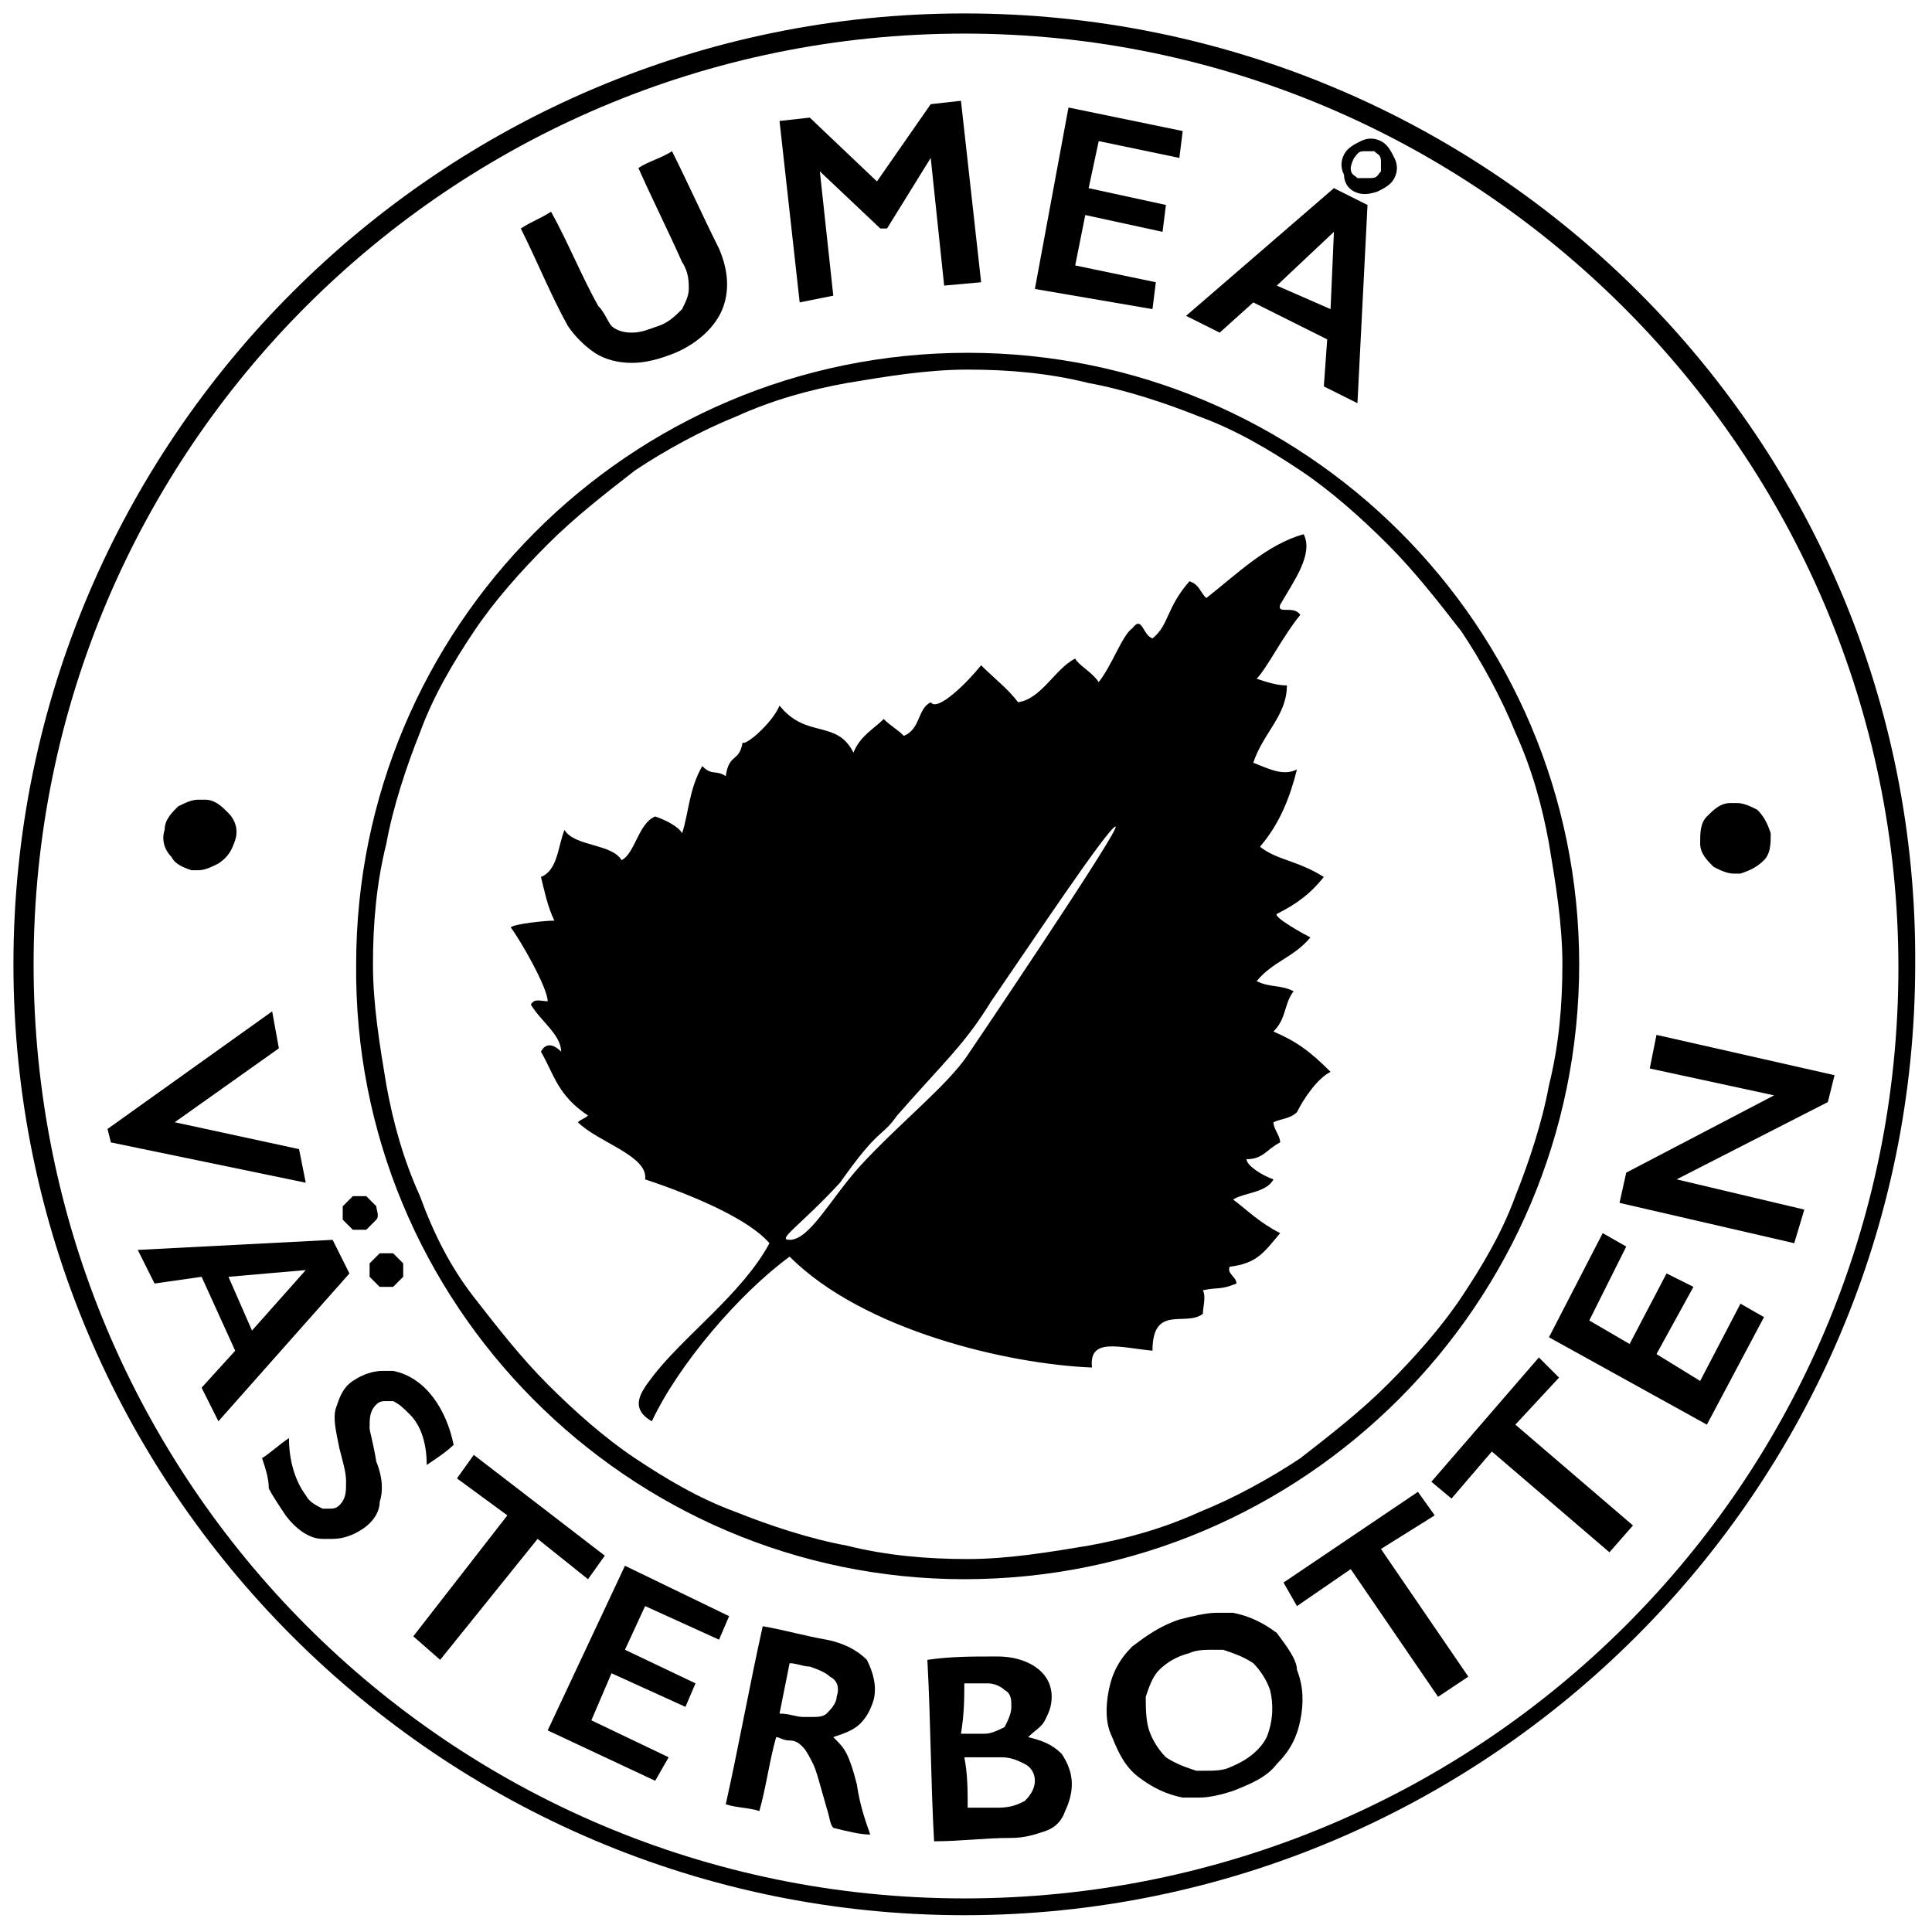
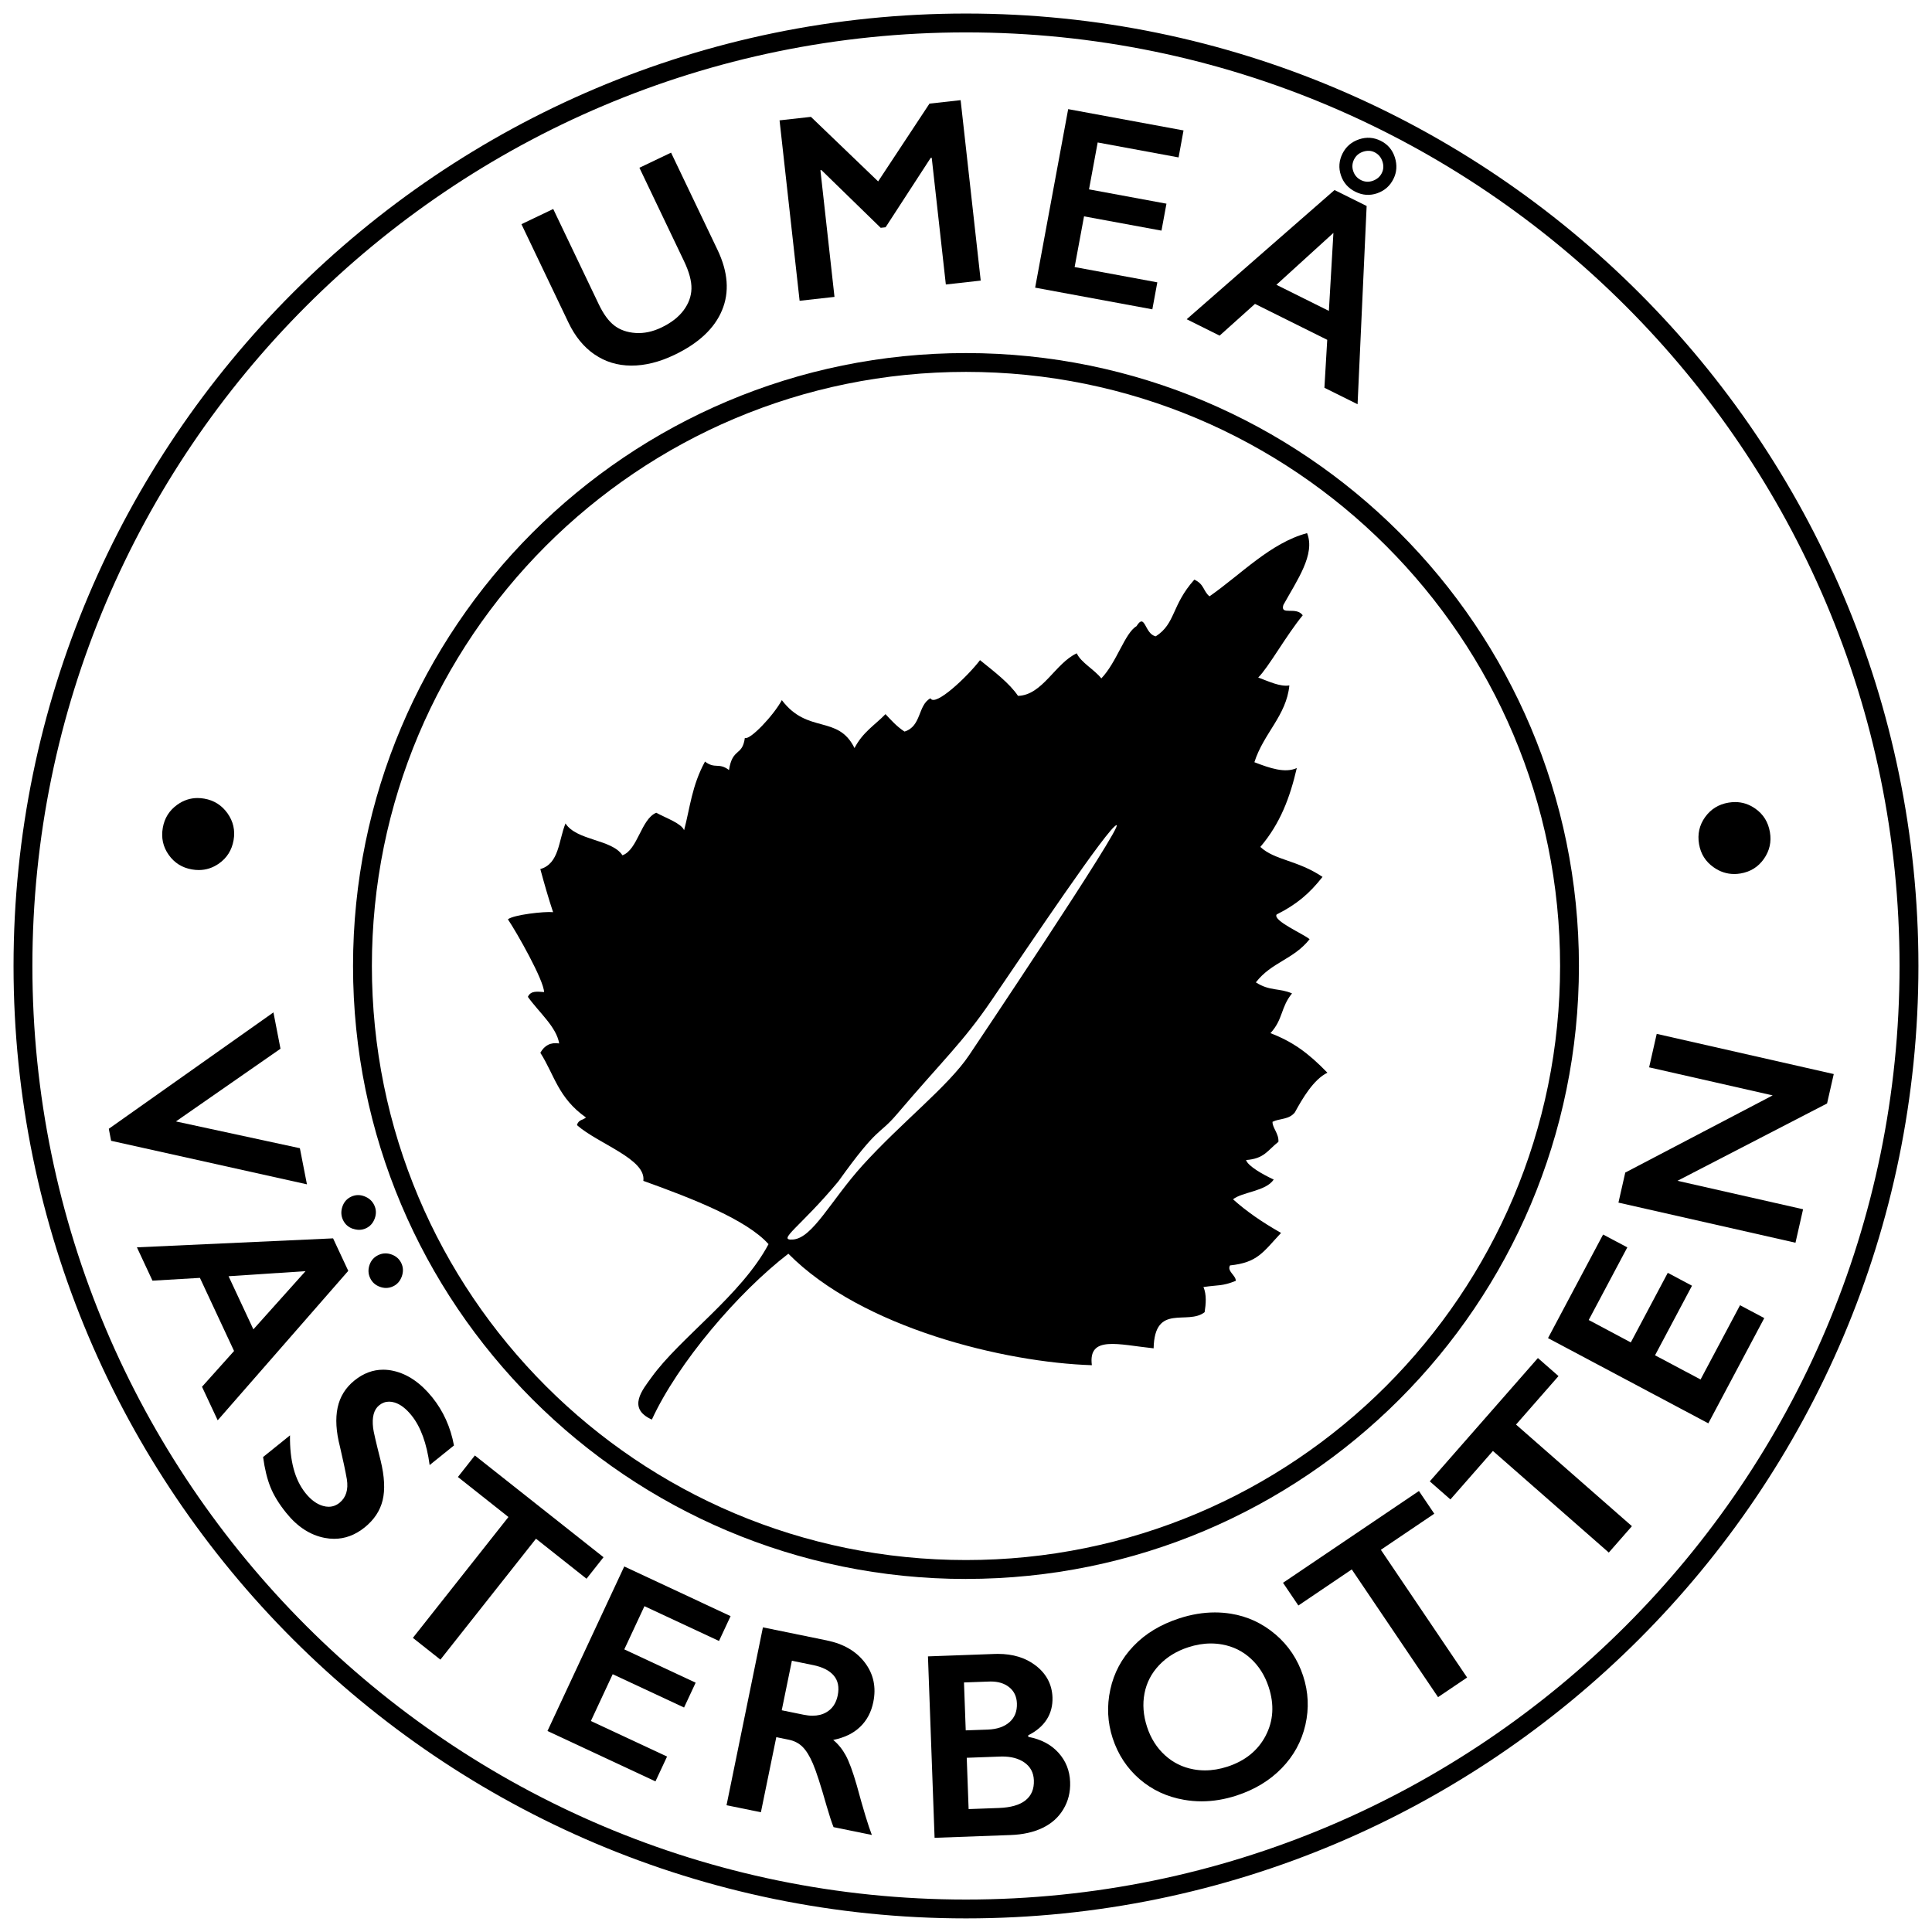
- <svg xmlns="http://www.w3.org/2000/svg" version="1.1" id="Lager_1" x="0px" y="0px" viewBox="0 0 57.5 57.5" style="enable-background:new 0 0 57.5 57.5;" xml:space="preserve">
-   <g>
-     <path d="M16.1,31.3c0.4,0.7,0.5,1.3,1.4,1.9c-0.1,0.1-0.2,0.1-0.3,0.2c0.6,0.6,2.1,1,2,1.7c1.5,0.5,3.1,1.2,3.7,1.9   c-0.8,1.5-2.6,2.8-3.5,4c-0.3,0.4-0.7,0.9,0,1.3c0.8-1.7,2.6-3.8,4.1-4.9c2.2,2.2,6.5,3.2,9,3.3c-0.1-0.9,0.8-0.6,1.8-0.5   c0-1.4,1-0.7,1.5-1.1c0-0.2,0.1-0.5,0-0.7c0.5-0.1,0.5,0,1-0.2c0-0.2-0.3-0.3-0.2-0.5c0.8-0.1,1-0.4,1.5-1c-0.6-0.3-1-0.7-1.4-1   c0.3-0.2,1-0.2,1.2-0.6c-0.3-0.1-0.8-0.4-0.8-0.6c0.5,0,0.6-0.3,1-0.5c0-0.2-0.2-0.4-0.2-0.6c0.2-0.1,0.5-0.1,0.7-0.3   c0.2-0.4,0.6-1,1-1.2c-0.6-0.6-1-0.9-1.7-1.2c0.4-0.4,0.3-0.8,0.6-1.2c-0.4-0.2-0.7-0.1-1.1-0.3c0.5-0.6,1.1-0.7,1.6-1.3   c-0.2-0.1-1.1-0.6-1-0.7c0.6-0.3,1-0.6,1.4-1.1c-0.8-0.5-1.4-0.5-1.9-0.9c0.6-0.7,0.9-1.5,1.1-2.3c-0.4,0.2-0.8,0-1.3-0.2   c0.3-0.9,1-1.4,1-2.3c-0.3,0-0.6-0.1-0.9-0.2c0.3-0.3,0.8-1.3,1.3-1.9c-0.2-0.3-0.7,0-0.6-0.3c0.4-0.7,1-1.5,0.7-2.1   c-1.1,0.3-2,1.2-2.9,1.9c-0.2-0.2-0.2-0.4-0.5-0.5c-0.7,0.8-0.6,1.3-1.1,1.7c-0.3-0.1-0.3-0.7-0.6-0.3c-0.3,0.2-0.6,1.1-1,1.6   c-0.2-0.3-0.6-0.5-0.7-0.7c-0.6,0.3-1,1.2-1.7,1.3c-0.3-0.4-0.7-0.7-1.1-1.1c-0.4,0.5-1.3,1.4-1.5,1.1c-0.4,0.2-0.3,0.8-0.8,1   c-0.2-0.2-0.4-0.3-0.6-0.5c-0.3,0.3-0.7,0.5-0.9,1c-0.5-1-1.4-0.4-2.2-1.4c-0.2,0.5-1,1.2-1.1,1.1c-0.1,0.6-0.4,0.3-0.5,1   c-0.3-0.2-0.4,0-0.7-0.3c-0.4,0.7-0.4,1.4-0.6,2c-0.1-0.2-0.5-0.4-0.8-0.5c-0.5,0.2-0.6,1.1-1,1.3c-0.3-0.5-1.4-0.4-1.7-0.9   c-0.2,0.5-0.2,1.2-0.7,1.4c0.1,0.4,0.2,0.9,0.4,1.3c-0.3,0-1.2,0.1-1.3,0.2c0.3,0.4,1.1,1.8,1.1,2.2c-0.2,0-0.4-0.1-0.5,0.1   c0.3,0.5,0.9,0.9,0.9,1.4C16.4,31,16.2,31.1,16.1,31.3z M25,35.2c1.2-1.7,1.2-1.3,1.7-2c1.4-1.6,2-2.1,2.8-3.4   c1.1-1.6,3.5-5.2,3.7-5.2s-4.4,6.8-4.4,6.8c-0.6,0.9-2,2-3.2,3.3c-0.9,1-1.5,2.2-2.1,2.2C23.1,36.9,23.8,36.5,25,35.2z" />
-     <path d="M5.7,25.9c0.1,0,0.1,0,0.2,0c0.2,0,0.4-0.1,0.6-0.2C6.8,25.5,6.9,25.3,7,25s0-0.6-0.2-0.8c-0.2-0.2-0.4-0.4-0.7-0.4   c-0.1,0-0.1,0-0.2,0c-0.2,0-0.4,0.1-0.6,0.2c-0.2,0.2-0.4,0.4-0.4,0.7c-0.1,0.3,0,0.6,0.2,0.8C5.2,25.7,5.4,25.8,5.7,25.9z" />
-     <polygon points="8.9,34.2 5.2,33.4 8.3,31.2 8.1,30.1 3.2,33.6 3.3,34 9.1,35.2  " />
-     <path d="M11.7,37.3c-0.1,0-0.1,0-0.2,0c-0.1,0-0.1,0-0.2,0c-0.1,0.1-0.2,0.2-0.3,0.3c0,0.1,0,0.3,0,0.4c0.1,0.1,0.2,0.2,0.3,0.3   c0.1,0,0.1,0,0.2,0c0.1,0,0.1,0,0.2,0c0.1-0.1,0.2-0.2,0.3-0.3c0-0.1,0-0.3,0-0.4C11.9,37.5,11.8,37.4,11.7,37.3z" />
-     <path d="M9.9,36.9l-5.8,0.3l0.5,1L6,38l1,2.2l-1,1.1l0.5,1l3.9-4.4L9.9,36.9z M7.5,39.6L6.8,38l2.3-0.2L7.5,39.6z" />
-     <path d="M10.5,36.6c0.1,0,0.1,0,0.2,0c0.1,0,0.1,0,0.2,0c0.1-0.1,0.2-0.2,0.3-0.3s0-0.3,0-0.4c-0.1-0.1-0.2-0.2-0.3-0.3   c-0.1,0-0.1,0-0.2,0c-0.1,0-0.1,0-0.2,0c-0.1,0.1-0.2,0.2-0.3,0.3c0,0.1,0,0.3,0,0.4C10.3,36.4,10.4,36.5,10.5,36.6z" />
-     <path d="M13.5,43c-0.1-0.5-0.3-1-0.6-1.4s-0.7-0.7-1.2-0.8c-0.1,0-0.2,0-0.3,0c-0.3,0-0.6,0.1-0.9,0.3c-0.3,0.2-0.4,0.5-0.5,0.8   s0,0.7,0.1,1.2c0.1,0.4,0.2,0.7,0.2,1s0,0.5-0.2,0.7c-0.1,0.1-0.2,0.1-0.3,0.1s-0.1,0-0.2,0c-0.2-0.1-0.4-0.2-0.5-0.4   c-0.3-0.4-0.5-1-0.5-1.7c-0.3,0.2-0.5,0.4-0.8,0.6C7.9,43.7,8,44,8,44.3c0.1,0.2,0.3,0.5,0.5,0.8c0.3,0.4,0.7,0.7,1.1,0.7   c0.1,0,0.2,0,0.3,0c0.3,0,0.6-0.1,0.9-0.3c0.3-0.2,0.5-0.5,0.5-0.8c0.1-0.3,0.1-0.7-0.1-1.2c-0.1-0.6-0.2-0.9-0.2-1   c0-0.3,0-0.5,0.2-0.7c0.1-0.1,0.2-0.1,0.3-0.1s0.1,0,0.2,0c0.2,0.1,0.3,0.2,0.5,0.4c0.3,0.3,0.5,0.8,0.5,1.5   C13,43.4,13.3,43.2,13.5,43z" />
-     <polygon points="18,46.3 14.1,43.3 13.6,44 15.1,45.1 12.3,48.7 13.1,49.4 16,45.8 17.5,47  " />
-     <polygon points="21.4,48.8 21.7,48.1 18.6,46.6 16.3,51.5 19.5,53 19.9,52.3 17.6,51.2 18.2,49.8 20.4,50.8 20.7,50.1 18.6,49.1    19.2,47.8  " />
-     <path d="M24.6,48.8c-0.6-0.1-1.3-0.3-1.9-0.4c-0.4,1.8-0.7,3.5-1.1,5.3c0.3,0.1,0.7,0.1,1,0.2c0.2-0.7,0.3-1.5,0.5-2.2   c0.1,0,0.2,0.1,0.4,0.1c0.2,0,0.3,0.1,0.4,0.2c0.1,0.1,0.2,0.3,0.3,0.5c0.1,0.2,0.2,0.6,0.4,1.3c0.1,0.3,0.1,0.5,0.2,0.6   c0.4,0.1,0.8,0.2,1.1,0.2c-0.1-0.3-0.3-0.8-0.4-1.5c-0.1-0.4-0.2-0.7-0.3-0.9c-0.1-0.2-0.2-0.3-0.4-0.5c0.3-0.1,0.6-0.2,0.8-0.4   c0.2-0.2,0.3-0.4,0.4-0.7c0.1-0.4,0-0.8-0.2-1.2C25.5,49.1,25.1,48.9,24.6,48.8z M24.9,50.5c0,0.2-0.2,0.4-0.3,0.5   c-0.1,0.1-0.3,0.1-0.4,0.1s-0.2,0-0.3,0c-0.2,0-0.4-0.1-0.7-0.1c0.1-0.5,0.2-1,0.3-1.5c0.2,0,0.4,0.1,0.6,0.1   c0.3,0.1,0.5,0.2,0.6,0.3C24.9,50,25,50.2,24.9,50.5z" />
-     <path d="M30.6,51.7L30.6,51.7c0.2-0.2,0.4-0.3,0.5-0.5s0.2-0.4,0.2-0.7c0-0.4-0.2-0.7-0.5-0.9s-0.7-0.3-1.1-0.3h-0.1   c-0.7,0-1.3,0-2,0.1c0.1,1.8,0.1,3.6,0.2,5.4c0.8,0,1.5-0.1,2.3-0.1c0.4,0,0.7-0.1,1-0.2c0.3-0.1,0.5-0.3,0.6-0.6   c0.1-0.2,0.2-0.5,0.2-0.8s-0.1-0.6-0.3-0.9C31.3,51.9,31,51.8,30.6,51.7z M28.7,50.1c0.2,0,0.5,0,0.7,0l0,0c0.2,0,0.4,0.1,0.5,0.2   c0.2,0.1,0.2,0.3,0.2,0.5s-0.1,0.4-0.2,0.6c-0.2,0.1-0.4,0.2-0.6,0.2s-0.4,0-0.7,0C28.7,51,28.7,50.5,28.7,50.1z M30.5,53.6   c-0.2,0.1-0.4,0.2-0.8,0.2c-0.3,0-0.6,0-0.9,0c0-0.5,0-1-0.1-1.5c0.3,0,0.7,0,1,0c0,0,0,0,0.1,0c0.3,0,0.5,0.1,0.7,0.2   c0.2,0.1,0.3,0.3,0.3,0.5C30.8,53.2,30.7,53.4,30.5,53.6z" />
-     <path d="M38,48.6c-0.4-0.3-0.8-0.5-1.3-0.6c-0.2,0-0.3,0-0.5,0c-0.3,0-0.7,0.1-1.1,0.2c-0.6,0.2-1,0.5-1.4,0.8   c-0.4,0.4-0.6,0.8-0.7,1.3c-0.1,0.5-0.1,1,0.1,1.4c0.2,0.5,0.4,0.9,0.8,1.2c0.4,0.3,0.8,0.5,1.3,0.6c0.2,0,0.3,0,0.5,0   c0.3,0,0.7-0.1,1-0.2c0.5-0.2,1-0.4,1.3-0.8c0.4-0.4,0.6-0.8,0.7-1.3c0.1-0.5,0.1-1-0.1-1.5C38.6,49.4,38.3,49,38,48.6z M37.7,51.7   c-0.2,0.4-0.6,0.7-1.1,0.9c-0.2,0.1-0.5,0.1-0.7,0.1c-0.1,0-0.2,0-0.3,0c-0.3-0.1-0.6-0.2-0.9-0.4c-0.2-0.2-0.4-0.5-0.5-0.8   s-0.1-0.7-0.1-1c0.1-0.3,0.2-0.6,0.4-0.8s0.5-0.4,0.9-0.5c0.2-0.1,0.5-0.1,0.7-0.1c0.1,0,0.2,0,0.3,0c0.3,0.1,0.6,0.2,0.9,0.4   c0.2,0.2,0.4,0.5,0.5,0.8C37.9,50.7,37.9,51.2,37.7,51.7z" />
-     <polygon points="42.7,45.1 42.2,44.4 38.2,47.1 38.6,47.8 40.2,46.7 42.8,50.5 43.7,49.9 41.1,46.1  " />
-     <polygon points="46.4,41 45.8,40.4 42.6,44.1 43.2,44.6 44.4,43.2 47.9,46.2 48.6,45.4 45.1,42.4  " />
-     <polygon points="50.6,41.1 49.3,40.3 50.4,38.3 49.6,37.9 48.5,40 47.3,39.3 48.4,37.1 47.7,36.7 46.1,39.8 50.8,42.4 52.5,39.2    51.8,38.8  " />
-     <polygon points="48.4,34.9 48.2,35.8 53.4,37 53.7,36 49.9,35.1 54.4,32.8 54.6,32 49.3,30.8 49.1,31.8 52.8,32.6  " />
-     <path d="M51.6,26c0.1,0,0.1,0,0.2,0c0.3-0.1,0.5-0.2,0.7-0.4c0.2-0.2,0.2-0.5,0.2-0.8c-0.1-0.3-0.2-0.5-0.4-0.7   c-0.2-0.1-0.4-0.2-0.6-0.2c-0.1,0-0.1,0-0.2,0c-0.3,0-0.5,0.2-0.7,0.4c-0.2,0.2-0.2,0.5-0.2,0.8s0.2,0.5,0.4,0.7   C51.2,25.9,51.4,26,51.6,26z" />
-     <path d="M28.7,47C38.8,47,47,38.8,47,28.7s-8.2-18.2-18.2-18.2c-10.1,0-18.2,8.2-18.2,18.2C10.5,38.8,18.7,47,28.7,47z M12.5,35.6   c-0.5-1.1-0.8-2.2-1-3.3c-0.2-1.2-0.4-2.4-0.4-3.6s0.1-2.4,0.4-3.6c0.2-1.1,0.6-2.3,1-3.3c0.4-1.1,1-2.1,1.6-3s1.4-1.8,2.2-2.6   c0.8-0.8,1.7-1.5,2.6-2.2c0.9-0.6,2-1.2,3-1.6c1.1-0.5,2.2-0.8,3.3-1c1.2-0.2,2.4-0.4,3.6-0.4s2.4,0.1,3.6,0.4   c1.1,0.2,2.3,0.6,3.3,1c1.1,0.4,2.1,1,3,1.6s1.8,1.4,2.6,2.2s1.5,1.7,2.2,2.6c0.6,0.9,1.2,2,1.6,3c0.5,1.1,0.8,2.2,1,3.3   c0.2,1.2,0.4,2.4,0.4,3.6s-0.1,2.4-0.4,3.6c-0.2,1.1-0.6,2.3-1,3.3c-0.4,1.1-1,2.1-1.6,3s-1.4,1.8-2.2,2.6s-1.7,1.5-2.6,2.2   c-0.9,0.6-2,1.2-3,1.6c-1.1,0.5-2.2,0.8-3.3,1c-1.2,0.2-2.4,0.4-3.6,0.4s-2.4-0.1-3.6-0.4c-1.1-0.2-2.3-0.6-3.3-1   c-1.1-0.4-2.1-1-3-1.6s-1.8-1.4-2.6-2.2c-0.8-0.8-1.5-1.7-2.2-2.6C13.4,37.7,12.9,36.7,12.5,35.6z" />
-     <path d="M28.7,0.4C13.1,0.4,0.4,13.1,0.4,28.7S13.1,57,28.7,57S57,44.3,57,28.7C57.1,13.1,44.4,0.4,28.7,0.4z M28.7,56.5   C13.4,56.5,1,44.1,1,28.7C1,13.4,13.4,1,28.7,1s27.8,12.5,27.8,27.8S44.1,56.5,28.7,56.5z" />
-     <path d="M37.3,9l2.2,1.1l-0.1,1.4l1,0.5l0.3-5.9l-1-0.5l-4.4,3.8l1,0.5L37.3,9z M39.7,6.9l-0.1,2.3L38,8.5L39.7,6.9z" />
-     <path d="M40.3,5.7c0.2,0.1,0.4,0.1,0.7,0c0.2-0.1,0.4-0.2,0.5-0.4c0.1-0.2,0.1-0.4,0-0.6s-0.2-0.4-0.4-0.5s-0.4-0.1-0.6,0   c-0.2,0.1-0.4,0.2-0.5,0.4c-0.1,0.2-0.1,0.4,0,0.6C40,5.4,40.1,5.6,40.3,5.7z M40.3,4.7c0.1-0.1,0.1-0.2,0.3-0.2c0.1,0,0.2,0,0.3,0   c0.1,0.1,0.2,0.1,0.2,0.3c0,0.1,0,0.2,0,0.3C41,5.2,41,5.3,40.8,5.3c-0.1,0-0.2,0-0.4,0c-0.1-0.1-0.2-0.1-0.2-0.3   C40.2,5,40.2,4.9,40.3,4.7z" />
-     <path d="M17.7,10.5c0.3,0.2,0.7,0.3,1.1,0.3s0.8-0.1,1.3-0.3c0.7-0.3,1.2-0.8,1.4-1.3c0.2-0.5,0.2-1.1-0.1-1.8   c-0.5-1-0.9-1.9-1.4-2.9c-0.3,0.2-0.7,0.3-1,0.5c0.4,0.9,0.9,1.9,1.3,2.8c0.2,0.3,0.2,0.6,0.2,0.8S20.4,9,20.3,9.2   c-0.2,0.2-0.4,0.4-0.7,0.5c-0.3,0.1-0.5,0.2-0.8,0.2s-0.5-0.1-0.6-0.2S18,9.3,17.8,9.1c-0.5-0.9-0.9-1.9-1.4-2.8   c-0.3,0.2-0.6,0.3-0.9,0.5c0.5,1,0.9,2,1.4,2.9C17.1,10,17.4,10.3,17.7,10.5z" />
-     <polygon points="24.8,8.8 24.4,5.1 24.4,5.1 26.2,6.8 26.4,6.8 27.7,4.7 27.7,4.7 28.1,8.5 29.2,8.4 28.6,3 27.7,3.1 26.1,5.4    24.1,3.5 23.2,3.6 23.8,9  " />
-     <polygon points="34.4,8.4 32,7.9 32.3,6.4 34.6,6.9 34.7,6.1 32.4,5.6 32.7,4.2 35.1,4.7 35.2,3.9 31.8,3.2 30.8,8.6 34.3,9.2  " />
-   </g>
+ <svg xmlns="http://www.w3.org/2000/svg" id="Lager_1" width="20.285mm" height="20.285mm" viewBox="0 0 57.5 57.5">
+   <defs>
+     <style>.cls-1{fill:none;}</style>
+   </defs>
+   <polygon class="cls-1" points="7.541 39.564 9.093 37.832 6.803 37.983 7.541 39.564" />
+   <path class="cls-1" d="M24.206,49.557c-.212-.043-.425-.086-.637-.13-.101,.491-.201,.983-.302,1.474,.217,.044,.434,.089,.652,.133,.093,.019,.181,.029,.264,.029,.155,0,.291-.034,.408-.1,.18-.102,.294-.27,.342-.503,.049-.243,.011-.439-.116-.59-.127-.151-.331-.255-.611-.313Z" />
+   <path class="cls-1" d="M18.863,43.412c.945,.639,1.952,1.186,3.003,1.63,1.069,.452,2.182,.798,3.319,1.03,1.172,.24,2.368,.359,3.565,.359,1.196,0,2.393-.119,3.565-.359,1.137-.233,2.25-.578,3.319-1.03,1.05-.444,2.058-.992,3.003-1.63,.938-.634,1.816-1.358,2.617-2.159,.801-.801,1.525-1.678,2.159-2.617,.639-.945,1.186-1.952,1.63-3.002,.452-1.069,.798-2.182,1.03-3.319,.24-1.172,.359-2.369,.359-3.565s-.119-2.393-.359-3.565c-.233-1.137-.578-2.25-1.03-3.319-.444-1.05-.992-2.057-1.63-3.003-.634-.938-1.358-1.816-2.159-2.616-.801-.801-1.678-1.525-2.617-2.159-.945-.639-1.952-1.186-3.003-1.63-1.069-.452-2.182-.798-3.319-1.03-1.172-.24-2.368-.359-3.565-.359s-2.393,.119-3.565,.359c-1.137,.233-2.25,.578-3.319,1.03-1.05,.444-2.058,.992-3.003,1.63-.938,.634-1.816,1.358-2.616,2.159-.801,.801-1.525,1.678-2.159,2.617-.639,.945-1.186,1.952-1.63,3.002-.452,1.069-.798,2.182-1.03,3.319-.24,1.172-.359,2.368-.359,3.565s.119,2.393,.359,3.565c.233,1.137,.578,2.25,1.03,3.319,.444,1.05,.992,2.057,1.63,3.003,.634,.938,1.359,1.816,2.159,2.616,.801,.801,1.678,1.525,2.616,2.159Zm-3.152-13.745c.087-.193,.292-.152,.482-.142-.01-.359-.809-1.769-1.077-2.166,.174-.136,1.088-.239,1.345-.212-.141-.422-.264-.851-.38-1.283,.565-.162,.541-.844,.749-1.358,.334,.518,1.382,.468,1.695,.948,.454-.158,.557-1.083,1.007-1.266,.31,.168,.742,.314,.828,.52,.176-.668,.229-1.322,.622-2.043,.304,.233,.411,.02,.714,.252,.104-.673,.397-.4,.472-.955,.148,.075,.854-.667,1.101-1.126,.774,1.022,1.667,.424,2.163,1.427,.247-.479,.607-.685,.922-1.01,.167,.177,.321,.356,.565,.519,.513-.155,.392-.787,.774-.991,.133,.272,1.108-.653,1.474-1.135,.429,.347,.876,.689,1.131,1.063,.725-.016,1.112-.974,1.749-1.266,.119,.272,.533,.49,.73,.747,.464-.483,.7-1.353,1.047-1.554,.263-.423,.239,.237,.574,.301,.595-.381,.464-.922,1.148-1.687,.299,.138,.258,.34,.451,.497,.942-.66,1.816-1.59,2.904-1.881,.254,.629-.298,1.401-.706,2.139-.098,.328,.379,.031,.577,.306-.489,.597-1.026,1.561-1.325,1.852,.322,.12,.657,.281,.927,.236-.089,.901-.769,1.426-1.041,2.285,.459,.177,.911,.333,1.262,.174-.203,.874-.488,1.645-1.085,2.347,.432,.402,1.092,.384,1.851,.892-.392,.497-.764,.815-1.366,1.119-.124,.185,.828,.593,.981,.736-.48,.604-1.132,.68-1.599,1.284,.412,.267,.699,.165,1.076,.329-.341,.415-.261,.768-.642,1.183,.656,.25,1.121,.582,1.695,1.177-.416,.202-.748,.777-.968,1.18-.177,.224-.449,.174-.665,.281-.009,.174,.194,.354,.175,.595-.328,.262-.421,.503-.963,.543,.058,.183,.504,.431,.823,.581-.234,.35-.934,.367-1.211,.587,.384,.346,.862,.68,1.43,1.001-.535,.57-.696,.883-1.519,.967-.1,.172,.18,.299,.171,.46-.42,.166-.508,.116-.962,.184,.098,.226,.073,.509,.035,.748-.508,.402-1.488-.284-1.518,1.076-1.052-.111-1.955-.393-1.838,.502-2.581-.081-6.841-1.1-9.033-3.318-1.5,1.154-3.285,3.247-4.062,4.936-.755-.333-.266-.901-.013-1.254,.841-1.172,2.68-2.45,3.485-3.967-.647-.724-2.245-1.352-3.726-1.883,.09-.65-1.339-1.099-1.976-1.659,.044-.165,.18-.149,.269-.227-.83-.582-.941-1.273-1.358-1.926,.122-.221,.306-.32,.561-.279-.081-.494-.602-.924-.931-1.387Z" />
+   <path class="cls-1" d="M28.749,.964C13.428,.964,.964,13.428,.964,28.749s12.464,27.785,27.785,27.785,27.785-12.464,27.785-27.785S44.07,.964,28.749,.964Zm11.206,3.607c.102-.205,.266-.346,.489-.423,.224-.076,.439-.062,.647,.042,.21,.104,.351,.27,.423,.495,.071,.226,.058,.44-.042,.64-.103,.208-.265,.35-.484,.427-.22,.076-.437,.061-.652-.046-.21-.104-.352-.266-.428-.486-.074-.22-.059-.436,.046-.649Zm-.238,1.086l.956,.475-.27,5.9-.987-.49,.084-1.427-2.151-1.07-1.053,.945-.98-.488,4.4-3.845Zm-7.927-2.409l3.434,.634-.148,.802-2.408-.445-.258,1.396,2.305,.425-.148,.802-2.305-.425-.279,1.509,2.461,.455-.148,.803-3.487-.645,.982-5.313Zm-7.656,.23l2,1.921,1.528-2.315,.927-.103,.598,5.37-1.038,.116-.42-3.771-.03,.003-1.342,2.064-.146,.016-1.764-1.718-.03,.003,.42,3.771-1.038,.116-.598-5.37,.934-.103Zm-7.669,2.741c.452,.946,.904,1.891,1.356,2.837,.139,.291,.293,.502,.463,.632s.38,.204,.631,.221c.251,.017,.508-.037,.771-.163,.288-.138,.508-.308,.658-.51,.151-.202,.229-.416,.235-.643,.006-.227-.069-.503-.223-.826-.442-.925-.884-1.85-1.326-2.775,.314-.15,.628-.3,.942-.45,.461,.965,.923,1.931,1.384,2.896,.313,.656,.358,1.255,.133,1.795-.225,.54-.697,.982-1.415,1.327-.452,.216-.881,.322-1.289,.32-.408-.002-.772-.113-1.092-.334-.32-.22-.577-.535-.773-.945-.467-.977-.934-1.954-1.401-2.932,.315-.15,.63-.301,.946-.452Zm12.284,4.288c10.075,0,18.243,8.167,18.243,18.242s-8.167,18.243-18.243,18.243S10.507,38.825,10.507,28.75,18.674,10.508,28.749,10.508ZM11.958,37.99c-.049,.138-.136,.237-.26,.294-.069,.032-.139,.048-.21,.048-.06,0-.12-.011-.182-.034-.135-.049-.232-.136-.291-.263-.058-.124-.064-.253-.017-.389,.046-.135,.135-.234,.266-.295,.069-.032,.139-.048,.21-.048,.06,0,.12,.011,.182,.034,.135,.049,.233,.137,.291,.263,.057,.122,.06,.252,.011,.39Zm-1.769-2.079c.046-.138,.134-.237,.263-.297,.067-.031,.135-.047,.205-.047,.062,0,.125,.012,.189,.037,.137,.052,.234,.141,.292,.265,.059,.126,.063,.257,.014,.394s-.137,.235-.261,.292c-.065,.031-.133,.046-.204,.046-.059,0-.12-.011-.182-.032-.138-.046-.238-.135-.299-.266-.058-.124-.064-.255-.017-.394Zm-4.911-11.963c.184-.131,.384-.197,.601-.197,.065,0,.132,.006,.2,.018,.29,.05,.52,.196,.691,.436,.172,.241,.232,.507,.181,.8-.052,.297-.198,.529-.438,.697-.184,.128-.383,.192-.599,.192-.066,0-.134-.006-.203-.018-.292-.05-.523-.195-.692-.434-.169-.239-.228-.507-.176-.804,.05-.29,.195-.52,.434-.69Zm-2.041,9.647l4.9-3.465,.211,1.082-3.113,2.163,3.69,.798,.209,1.074-5.828-1.296-.069-.357Zm2.775,7.677l.954-1.065-1.016-2.176-1.412,.083-.463-.992,5.838-.267,.452,.967-3.886,4.448-.467-.998Zm5.73,.467c-.056-.017-.11-.025-.162-.025-.107,0-.206,.036-.295,.108-.159,.128-.219,.353-.18,.676,.008,.093,.083,.415,.223,.968,.116,.476,.136,.871,.06,1.183-.076,.312-.253,.581-.533,.806-.282,.227-.586,.341-.911,.341-.091,0-.184-.009-.278-.027-.431-.081-.813-.329-1.146-.743-.217-.269-.374-.524-.47-.766-.097-.242-.17-.54-.22-.898,.267-.215,.534-.43,.801-.645-.011,.75,.143,1.325,.464,1.722,.16,.199,.333,.325,.518,.378,.058,.017,.114,.025,.168,.025,.118,0,.226-.039,.323-.117,.195-.158,.268-.392,.219-.703-.046-.254-.114-.575-.204-.963-.116-.453-.14-.841-.071-1.167,.069-.325,.236-.595,.501-.808,.265-.213,.55-.321,.854-.321,.101,0,.203,.012,.308,.035,.422,.094,.806,.357,1.154,.788,.33,.41,.545,.888,.646,1.432-.241,.194-.482,.388-.723,.582-.087-.648-.267-1.14-.539-1.477-.165-.205-.334-.334-.506-.385Zm1.364,7.655l-.819-.648,2.845-3.598-1.504-1.19,.506-.64,3.829,3.027-.506,.64-1.505-1.19-2.845,3.599Zm7.597,.685l-.345,.74-2.124-.991-.649,1.391,2.267,1.059-.345,.739-3.214-1.5,2.286-4.896,3.165,1.477-.345,.74-2.219-1.036-.6,1.286,2.124,.991Zm5.289,.577c-.061,.301-.192,.547-.393,.739-.201,.192-.468,.321-.8,.388,.151,.125,.276,.28,.375,.463,.099,.183,.208,.48,.327,.891,.192,.709,.341,1.199,.448,1.474-.38-.078-.76-.155-1.14-.233-.054-.133-.122-.34-.204-.622-.178-.624-.315-1.047-.411-1.27-.096-.224-.199-.39-.308-.498-.11-.107-.247-.179-.41-.212l-.371-.076c-.153,.745-.305,1.49-.458,2.235-.341-.07-.682-.139-1.023-.209,.361-1.765,.722-3.529,1.083-5.294,.635,.13,1.27,.26,1.906,.39,.497,.102,.875,.323,1.132,.662,.257,.339,.34,.73,.249,1.172Zm5.654,3.189c-.144,.242-.35,.426-.618,.555-.267,.129-.585,.199-.954,.213l-2.261,.083c-.066-1.8-.132-3.6-.197-5.4l1.979-.072c.034-.001,.068-.002,.102-.002,.449,0,.823,.115,1.122,.344,.321,.245,.489,.563,.503,.949,.009,.248-.048,.468-.172,.66-.123,.194-.306,.349-.55,.469l.001,.046c.38,.071,.679,.229,.898,.473,.219,.244,.335,.534,.347,.871,.011,.299-.056,.57-.201,.81Zm7.203-2.51c-.113,.491-.347,.92-.703,1.287-.356,.367-.804,.639-1.343,.815-.352,.115-.699,.173-1.042,.173-.175,0-.349-.015-.522-.045-.51-.088-.953-.294-1.327-.618-.374-.325-.641-.73-.8-1.218-.153-.471-.176-.952-.069-1.446,.107-.494,.337-.924,.689-1.293,.351-.368,.804-.643,1.358-.824,.363-.119,.719-.178,1.066-.178,.161,0,.32,.013,.477,.038,.497,.08,.939,.286,1.326,.617,.387,.331,.661,.743,.822,1.235,.157,.481,.179,.966,.067,1.457Zm3.949-.826l-2.568-3.801-1.589,1.074-.457-.677,4.045-2.732,.457,.676-1.59,1.074,2.568,3.801-.866,.584Zm5.082-4.303l-3.449-3.025-1.265,1.443-.614-.538,3.218-3.67,.614,.538-1.264,1.443,3.449,3.024-.688,.785Zm2.962-3.846l-4.771-2.536,1.639-3.083,.721,.383-1.149,2.162,1.253,.666,1.1-2.07,.72,.384-1.1,2.069,1.356,.72,1.175-2.209,.72,.383-1.665,3.132Zm-.097-18.041c.17-.238,.403-.383,.698-.432,.067-.011,.132-.017,.196-.017,.216,0,.416,.065,.601,.195,.239,.168,.384,.401,.435,.699,.049,.289-.01,.555-.178,.795-.168,.241-.4,.386-.695,.436-.065,.011-.13,.017-.193,.017-.216,0-.418-.066-.605-.197-.242-.169-.388-.4-.438-.692-.051-.298,.009-.566,.179-.803Zm-1.44,6.45l5.269,1.195-.199,.875-4.452,2.302,3.738,.847-.226,.996-5.269-1.194,.203-.894,4.387-2.296-3.677-.835,.226-.996Z" />
+   <path class="cls-1" d="M37.231,49.366c-.242-.224-.527-.364-.854-.423-.112-.02-.225-.03-.339-.03-.22,0-.444,.037-.673,.113-.348,.113-.637,.291-.866,.533-.229,.242-.374,.522-.435,.842-.061,.319-.035,.651,.076,.994,.111,.34,.288,.622,.532,.843,.243,.222,.527,.362,.852,.421,.112,.021,.225,.031,.34,.031,.218,0,.441-.037,.669-.111,.527-.172,.906-.48,1.138-.921,.232-.441,.262-.923,.091-1.446-.111-.34-.288-.623-.53-.846Z" />
+   <path class="cls-1" d="M30.045,51.255c.155-.137,.228-.323,.22-.558-.008-.209-.087-.371-.238-.488-.141-.109-.32-.163-.537-.163l-.049,.001-.75,.027,.052,1.426,.657-.023c.276-.011,.491-.084,.646-.222Z" />
+   <path class="cls-1" d="M29.828,52.279c-.024,0-.049,.001-.074,.002-.327,.012-.655,.024-.982,.036,.018,.509,.037,1.018,.056,1.527,.3-.011,.6-.022,.901-.033,.353-.013,.618-.089,.793-.228,.175-.139,.259-.338,.249-.596-.008-.229-.104-.407-.288-.534-.169-.115-.387-.174-.654-.174Z" />
+   <path class="cls-1" d="M23.605,36.89c.583-.044,1.128-1.166,2.058-2.196,1.17-1.294,2.566-2.367,3.187-3.299,0,0,4.604-6.858,4.382-6.837-.222,.02-2.633,3.62-3.731,5.229-.84,1.231-1.432,1.757-2.803,3.37-.561,.66-.535,.311-1.744,2.001-1.13,1.364-1.858,1.771-1.349,1.732Z" />
+   <polygon class="cls-1" points="39.684 6.932 37.987 8.476 39.549 9.253 39.684 6.932" />
+   <path class="cls-1" d="M40.509,5.361c.115,.057,.233,.063,.355,.018,.122-.045,.209-.12,.262-.226,.054-.109,.06-.225,.019-.35-.042-.124-.119-.214-.232-.271-.104-.052-.218-.057-.342-.017-.123,.041-.213,.117-.268,.228-.057,.116-.065,.234-.024,.353,.04,.12,.118,.207,.231,.265Z" />
+   <path d="M16.082,31.333c.417,.653,.528,1.344,1.358,1.926-.089,.078-.225,.062-.269,.227,.637,.56,2.066,1.009,1.976,1.659,1.48,.531,3.079,1.159,3.726,1.883-.804,1.517-2.644,2.794-3.485,3.967-.253,.352-.742,.92,.013,1.254,.777-1.689,2.563-3.782,4.062-4.936,2.192,2.217,6.452,3.237,9.033,3.318-.117-.894,.787-.613,1.838-.502,.029-1.36,1.009-.674,1.518-1.076,.038-.239,.063-.522-.035-.748,.454-.069,.542-.018,.962-.184,.009-.161-.271-.288-.171-.46,.823-.084,.984-.396,1.519-.967-.569-.321-1.046-.655-1.43-1.001,.277-.22,.976-.236,1.211-.587-.319-.149-.765-.398-.823-.581,.542-.04,.634-.281,.963-.543,.018-.241-.185-.422-.175-.595,.216-.107,.487-.058,.665-.281,.22-.403,.553-.978,.968-1.18-.575-.595-1.04-.926-1.695-1.177,.381-.415,.301-.768,.642-1.183-.377-.165-.663-.062-1.076-.329,.467-.604,1.119-.679,1.599-1.284-.153-.143-1.105-.551-.981-.736,.602-.304,.974-.621,1.366-1.119-.759-.508-1.419-.49-1.851-.892,.597-.702,.882-1.474,1.085-2.347-.351,.159-.803,.003-1.262-.174,.272-.86,.952-1.384,1.041-2.285-.27,.045-.605-.116-.927-.236,.299-.291,.835-1.256,1.325-1.852-.199-.275-.675,.022-.577-.306,.407-.737,.96-1.509,.706-2.139-1.088,.291-1.961,1.222-2.904,1.881-.192-.157-.151-.358-.451-.497-.684,.765-.553,1.306-1.148,1.687-.336-.064-.311-.725-.574-.301-.347,.202-.584,1.071-1.047,1.554-.196-.257-.61-.475-.73-.747-.637,.291-1.023,1.25-1.749,1.266-.254-.375-.702-.717-1.131-1.063-.365,.482-1.341,1.407-1.474,1.135-.382,.204-.262,.836-.774,.991-.244-.163-.398-.342-.565-.519-.315,.326-.675,.532-.922,1.01-.496-1.003-1.389-.405-2.163-1.427-.247,.459-.952,1.201-1.101,1.126-.075,.555-.367,.281-.472,.955-.303-.233-.411-.02-.714-.252-.393,.721-.445,1.375-.622,2.043-.086-.206-.518-.352-.828-.52-.45,.182-.553,1.108-1.007,1.266-.313-.481-1.361-.43-1.695-.948-.208,.514-.185,1.196-.749,1.358,.117,.432,.239,.861,.38,1.283-.256-.027-1.17,.076-1.345,.212,.268,.398,1.067,1.808,1.077,2.166-.19-.011-.396-.052-.482,.142,.329,.463,.85,.893,.931,1.387-.255-.04-.439,.059-.561,.279Zm8.871,3.825c1.209-1.69,1.183-1.341,1.744-2.001,1.371-1.612,1.963-2.138,2.803-3.37,1.098-1.609,3.509-5.209,3.731-5.229,.221-.021-4.382,6.837-4.382,6.837-.621,.932-2.016,2.005-3.187,3.299-.93,1.03-1.475,2.152-2.058,2.196-.509,.039,.218-.368,1.349-1.732Z" />
+   <path d="M5.712,25.876c.069,.012,.137,.018,.203,.018,.216,0,.415-.064,.599-.192,.24-.168,.386-.4,.438-.697,.051-.293-.01-.559-.181-.8-.172-.24-.402-.386-.691-.436-.068-.012-.135-.018-.2-.018-.217,0-.417,.066-.601,.197-.239,.17-.384,.4-.434,.69-.052,.297,.007,.565,.176,.804,.169,.239,.4,.384,.692,.434Z" />
+   <polygon points="8.925 34.173 5.236 33.376 8.348 31.212 8.138 30.131 3.238 33.595 3.307 33.952 9.135 35.248 8.925 34.173" />
+   <path d="M11.656,37.337c-.062-.022-.122-.034-.182-.034-.071,0-.141,.016-.21,.048-.131,.061-.22,.16-.266,.295-.046,.135-.041,.265,.017,.389,.059,.127,.156,.214,.291,.263,.062,.022,.122,.034,.182,.034,.072,0,.142-.016,.21-.048,.124-.057,.21-.156,.26-.294,.049-.138,.045-.268-.011-.39-.059-.126-.156-.214-.291-.263Z" />
+   <path d="M9.913,36.856l-5.838,.267,.463,.992,1.412-.083,1.016,2.176-.954,1.065,.467,.998,3.886-4.448-.452-.967Zm-2.372,2.708l-.738-1.581,2.29-.151-1.552,1.732Z" />
+   <path d="M10.506,36.57c.063,.021,.124,.032,.182,.032,.071,0,.139-.015,.204-.046,.124-.057,.211-.155,.261-.292s.045-.269-.014-.394c-.058-.124-.155-.213-.292-.265-.064-.025-.127-.037-.189-.037-.07,0-.138,.016-.205,.047-.129,.06-.216,.159-.263,.297-.046,.138-.041,.27,.017,.394,.061,.131,.161,.22,.299,.266Z" />
+   <path d="M13.511,43.02c-.101-.544-.316-1.022-.646-1.432-.348-.431-.733-.694-1.154-.788-.105-.024-.208-.035-.308-.035-.304,0-.589,.107-.854,.321-.265,.214-.432,.483-.501,.808-.069,.326-.046,.714,.071,1.167,.09,.388,.159,.709,.204,.963,.049,.311-.024,.545-.219,.703-.098,.078-.206,.117-.323,.117-.054,0-.11-.008-.168-.025-.185-.053-.358-.179-.518-.378-.321-.397-.475-.972-.464-1.722-.267,.215-.534,.43-.801,.645,.049,.358,.122,.656,.22,.898,.097,.242,.253,.497,.47,.766,.333,.414,.715,.661,1.146,.743,.094,.018,.187,.027,.278,.027,.325,0,.629-.113,.911-.341,.279-.225,.457-.494,.533-.806,.076-.312,.056-.708-.06-1.183-.14-.553-.214-.875-.223-.968-.039-.323,.021-.548,.18-.676,.089-.072,.188-.108,.295-.108,.052,0,.106,.008,.162,.025,.172,.051,.341,.18,.506,.385,.272,.338,.452,.83,.539,1.477,.241-.194,.482-.388,.723-.582Z" />
+   <polygon points="17.962 46.346 14.133 43.318 13.628 43.958 15.132 45.149 12.288 48.746 13.107 49.394 15.952 45.795 17.456 46.986 17.962 46.346" />
+   <polygon points="21.399 48.838 21.744 48.099 18.579 46.621 16.294 51.517 19.508 53.017 19.853 52.278 17.586 51.22 18.235 49.828 20.359 50.819 20.704 50.08 18.58 49.089 19.18 47.803 21.399 48.838" />
+   <path d="M24.612,48.823c-.635-.13-1.27-.26-1.906-.39-.361,1.765-.722,3.529-1.083,5.294,.341,.07,.682,.139,1.023,.209,.152-.745,.305-1.49,.458-2.235l.371,.076c.164,.033,.301,.104,.41,.212,.109,.108,.212,.274,.308,.498,.097,.223,.234,.647,.411,1.27,.082,.282,.15,.489,.204,.622,.38,.078,.76,.155,1.14,.233-.107-.275-.256-.765-.448-1.474-.118-.411-.228-.708-.327-.891-.1-.184-.224-.339-.375-.463,.332-.067,.599-.195,.8-.388,.201-.192,.332-.438,.393-.739,.091-.442,.007-.833-.249-1.172-.257-.339-.634-.56-1.132-.662Zm.32,1.637c-.048,.233-.161,.4-.342,.503-.117,.067-.253,.1-.408,.1-.083,0-.171-.01-.264-.029-.217-.044-.434-.089-.652-.133,.101-.491,.201-.982,.302-1.474,.212,.043,.425,.086,.637,.13,.28,.058,.484,.162,.611,.313,.127,.151,.165,.347,.116,.59Z" />
+   <path d="M30.603,51.691l-.001-.046c.243-.12,.426-.276,.55-.469,.123-.192,.18-.413,.172-.66-.015-.386-.182-.703-.503-.949-.299-.229-.673-.344-1.122-.344-.034,0-.067,.001-.102,.002l-1.979,.072c.066,1.8,.132,3.6,.197,5.4l2.261-.083c.368-.013,.687-.084,.954-.213,.268-.129,.474-.313,.618-.555,.145-.241,.212-.511,.201-.81-.012-.338-.128-.628-.347-.871-.219-.243-.518-.401-.898-.473Zm-1.912-1.618l.75-.027,.049-.001c.217,0,.397,.054,.537,.163,.151,.117,.231,.28,.238,.488,.009,.235-.065,.421-.22,.558-.155,.137-.37,.211-.646,.222l-.657,.023-.052-1.426Zm1.831,3.508c-.175,.139-.44,.215-.793,.228-.3,.011-.601,.022-.901,.033-.019-.509-.037-1.018-.056-1.527,.327-.012,.654-.024,.982-.036,.025-.001,.05-.002,.074-.002,.267,0,.485,.058,.654,.174,.184,.127,.28,.305,.288,.534,.01,.257-.073,.456-.249,.596Z" />
+   <path d="M37.961,48.644c-.387-.331-.83-.537-1.326-.617-.157-.025-.316-.038-.477-.038-.347,0-.703,.059-1.066,.178-.554,.181-1.007,.455-1.358,.824-.352,.368-.582,.799-.689,1.293-.107,.493-.084,.975,.069,1.446,.16,.488,.426,.893,.8,1.218,.374,.324,.817,.53,1.327,.618,.173,.03,.346,.045,.522,.045,.343,0,.69-.058,1.042-.173,.539-.176,.987-.448,1.343-.815,.356-.366,.59-.796,.703-1.287,.112-.491,.09-.977-.067-1.457-.161-.492-.435-.904-.822-1.235Zm-.292,3.014c-.232,.442-.611,.749-1.138,.921-.228,.074-.451,.111-.669,.111-.115,0-.228-.01-.34-.031-.325-.059-.609-.199-.852-.421-.243-.222-.421-.503-.532-.843-.112-.343-.137-.675-.076-.994,.061-.32,.206-.6,.435-.842,.229-.242,.518-.42,.866-.533,.229-.075,.453-.113,.673-.113,.114,0,.228,.01,.339,.03,.327,.059,.612,.199,.854,.423,.242,.223,.419,.505,.53,.846,.171,.522,.14,1.005-.091,1.446Z" />
+   <polygon points="42.687 45.051 42.23 44.375 38.185 47.107 38.642 47.783 40.231 46.709 42.799 50.51 43.664 49.926 41.097 46.125 42.687 45.051" />
+   <polygon points="46.384 40.955 45.771 40.418 42.553 44.088 43.167 44.626 44.432 43.183 47.881 46.207 48.569 45.422 45.12 42.398 46.384 40.955" />
+   <polygon points="50.612 41.056 49.257 40.336 50.357 38.266 49.636 37.882 48.536 39.953 47.283 39.286 48.432 37.124 47.711 36.742 46.072 39.825 50.843 42.361 52.508 39.229 51.787 38.846 50.612 41.056" />
+   <polygon points="48.371 34.898 48.168 35.792 53.437 36.986 53.663 35.99 49.925 35.143 54.377 32.841 54.576 31.966 49.307 30.77 49.081 31.766 52.758 32.601 48.371 34.898" />
+   <path d="M51.61,26.013c.063,0,.127-.006,.193-.017,.295-.05,.527-.195,.695-.436,.168-.24,.228-.506,.178-.795-.051-.298-.195-.531-.435-.699-.185-.13-.385-.195-.601-.195-.064,0-.129,.006-.196,.017-.295,.049-.527,.194-.698,.432-.17,.238-.23,.506-.179,.803,.05,.292,.195,.523,.438,.692,.187,.131,.389,.197,.605,.197Z" />
+   <path d="M28.749,46.992c10.075,0,18.243-8.167,18.243-18.243S38.825,10.508,28.749,10.508,10.507,18.675,10.507,28.75s8.167,18.243,18.242,18.243Zm-16.292-11.359c-.452-1.069-.798-2.182-1.03-3.319-.24-1.172-.359-2.369-.359-3.565s.119-2.393,.359-3.565c.233-1.137,.578-2.25,1.03-3.319,.444-1.05,.992-2.057,1.63-3.002,.634-.938,1.359-1.816,2.159-2.617,.801-.801,1.678-1.525,2.616-2.159,.945-.639,1.952-1.186,3.003-1.63,1.069-.452,2.182-.798,3.319-1.03,1.172-.24,2.368-.359,3.565-.359s2.393,.119,3.565,.359c1.137,.233,2.25,.578,3.319,1.03,1.05,.444,2.058,.992,3.003,1.63,.938,.634,1.816,1.358,2.617,2.159,.801,.801,1.525,1.678,2.159,2.616,.639,.945,1.186,1.952,1.63,3.003,.452,1.069,.798,2.182,1.03,3.319,.24,1.172,.359,2.368,.359,3.565s-.119,2.393-.359,3.565c-.233,1.137-.578,2.25-1.03,3.319-.444,1.05-.992,2.057-1.63,3.002-.634,.938-1.359,1.816-2.159,2.617-.801,.801-1.678,1.525-2.617,2.159-.945,.639-1.952,1.186-3.003,1.63-1.069,.452-2.182,.798-3.319,1.03-1.172,.24-2.369,.359-3.565,.359-1.196,0-2.393-.119-3.565-.359-1.137-.233-2.25-.578-3.319-1.03-1.051-.444-2.058-.992-3.003-1.63-.938-.634-1.816-1.358-2.616-2.159-.801-.801-1.525-1.678-2.159-2.616-.639-.945-1.186-1.952-1.63-3.003Z" />
+   <path d="M28.749,.403C13.119,.403,.403,13.119,.403,28.749s12.716,28.346,28.347,28.346,28.346-12.716,28.346-28.346S44.379,.403,28.749,.403Zm0,56.131C13.428,56.534,.964,44.069,.964,28.749S13.428,.964,28.749,.964s27.785,12.464,27.785,27.785-12.464,27.785-27.785,27.785Z" />
+   <path d="M37.35,9.044l2.151,1.07-.084,1.427,.987,.49,.27-5.9-.956-.475-4.4,3.845,.98,.488,1.053-.945Zm2.335-2.112l-.135,2.321-1.562-.777,1.698-1.545Z" />
+   <path d="M40.336,5.706c.215,.107,.432,.122,.652,.046,.219-.076,.38-.218,.484-.427,.1-.2,.113-.414,.042-.64-.072-.226-.213-.391-.423-.495-.208-.103-.423-.118-.647-.042-.223,.077-.386,.217-.489,.423-.105,.213-.121,.428-.046,.649,.075,.221,.218,.382,.428,.486Zm-.035-.963c.055-.111,.145-.187,.268-.228,.124-.04,.238-.035,.342,.017,.113,.057,.19,.146,.232,.271,.042,.125,.036,.241-.019,.35-.053,.106-.14,.181-.262,.226-.122,.045-.24,.038-.355-.018-.113-.057-.191-.144-.231-.265-.042-.119-.033-.237,.024-.353Z" />
+   <path d="M17.693,10.547c.32,.221,.683,.332,1.092,.334,.408,.002,.838-.104,1.289-.32,.718-.344,1.19-.786,1.415-1.327,.225-.539,.18-1.138-.133-1.795-.461-.965-.923-1.931-1.384-2.896-.314,.15-.628,.3-.942,.45,.442,.925,.884,1.85,1.326,2.775,.155,.323,.229,.599,.223,.826-.006,.227-.084,.441-.235,.643-.15,.202-.37,.372-.658,.51-.263,.126-.52,.18-.771,.163-.251-.017-.461-.091-.631-.221s-.324-.341-.463-.632c-.452-.946-.904-1.891-1.356-2.837-.315,.15-.63,.301-.946,.452,.467,.977,.934,1.954,1.401,2.932,.196,.41,.453,.724,.773,.945Z" />
+   <polygon points="24.836 8.836 24.417 5.065 24.447 5.062 26.211 6.78 26.357 6.764 27.699 4.699 27.73 4.696 28.15 8.467 29.188 8.351 28.59 2.981 27.663 3.084 26.135 5.399 24.135 3.478 23.201 3.582 23.798 8.952 24.836 8.836" />
+   <polygon points="34.444 8.403 31.983 7.948 32.263 6.439 34.568 6.864 34.716 6.062 32.411 5.636 32.669 4.24 35.077 4.685 35.224 3.882 31.791 3.248 30.808 8.561 34.296 9.206 34.444 8.403" />
</svg>
